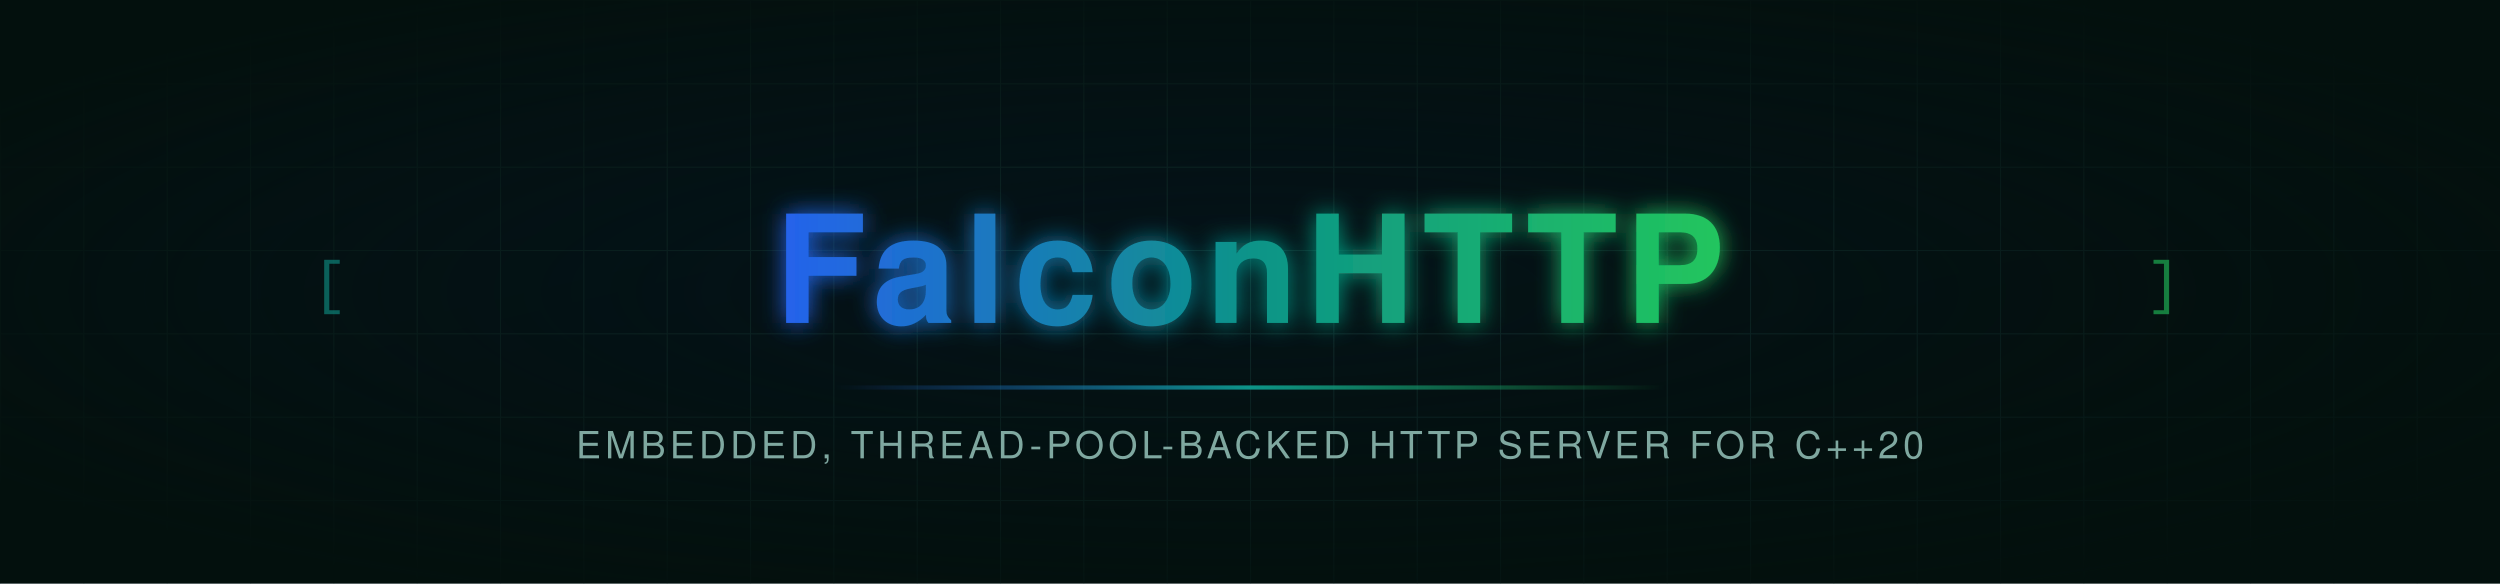
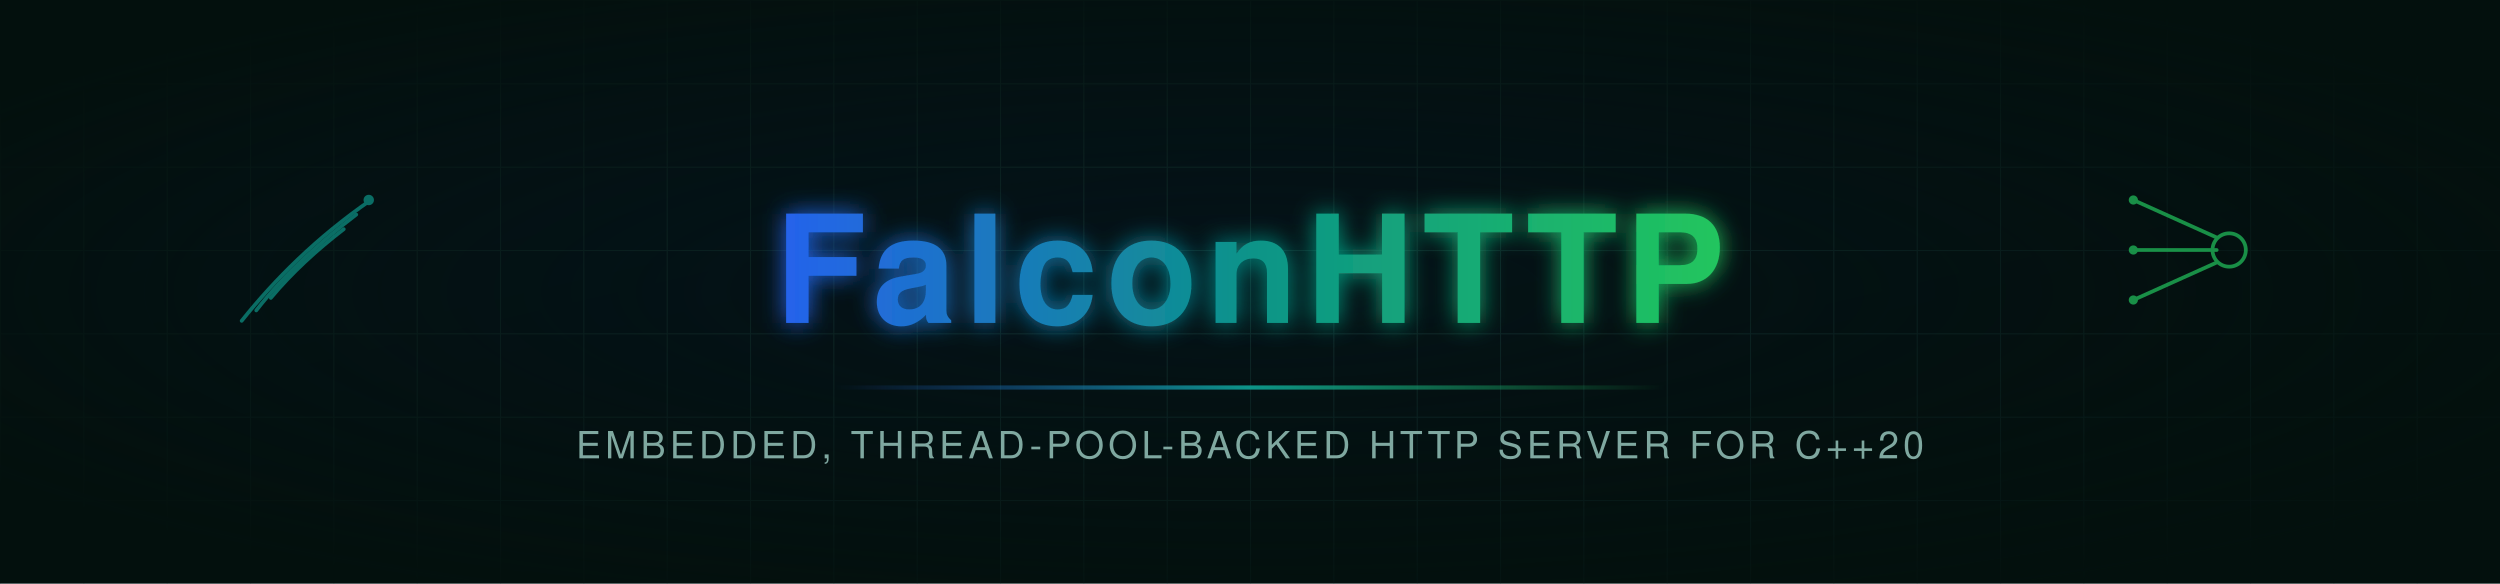
<svg xmlns="http://www.w3.org/2000/svg" width="1200" height="280" viewBox="0 0 1200 280">
  <defs>
    <linearGradient id="bg" x1="0%" y1="0%" x2="100%" y2="100%">
      <stop offset="0%" stop-color="#051422" />
      <stop offset="100%" stop-color="#03100D" />
    </linearGradient>
    <linearGradient id="titleGradient" x1="0%" y1="0%" x2="100%" y2="0%">
      <stop offset="0%" stop-color="#2563EB" />
      <stop offset="50%" stop-color="#0D9488" />
      <stop offset="100%" stop-color="#22C55E" />
    </linearGradient>
    <linearGradient id="lineGradient" x1="0%" y1="0%" x2="100%" y2="0%">
      <stop offset="0%" stop-color="#2563EB" stop-opacity="0" />
      <stop offset="50%" stop-color="#0D9488" stop-opacity="1" />
      <stop offset="100%" stop-color="#22C55E" stop-opacity="0" />
    </linearGradient>
    <filter id="glow" x="-50%" y="-50%" width="200%" height="200%">
      <feGaussianBlur stdDeviation="6" result="blur" />
      <feMerge>
        <feMergeNode in="blur" />
        <feMergeNode in="SourceGraphic" />
      </feMerge>
    </filter>
    <pattern id="grid" width="40" height="40" patternUnits="userSpaceOnUse">
      <path d="M 40 0 L 0 0 0 40" fill="none" stroke="#0F2A2B" stroke-width="1" />
    </pattern>
    <radialGradient id="fade" cx="50%" cy="50%" r="60%">
      <stop offset="0%" stop-color="#03100D" stop-opacity="0" />
      <stop offset="100%" stop-color="#03100D" stop-opacity="1" />
    </radialGradient>
  </defs>
  <rect width="1200" height="280" fill="url(#bg)" />
  <rect width="1200" height="280" fill="url(#grid)" />
  <rect width="1200" height="280" fill="url(#fade)" />
-   <text x="150" y="145" font-family="'Courier New', monospace" font-size="28" fill="#0D9488" opacity="0.6">[</text>
-   <text x="1030" y="145" font-family="'Courier New', monospace" font-size="28" fill="#22C55E" opacity="0.6">]</text>
+   <g transform="translate(112,92)" fill="none" stroke="#0D9488" stroke-width="1.8" opacity="0.7" stroke-linecap="round">
+     <path d="M4 62 C 20 42, 40 22, 66 4" />
+     <path d="M11 57 C 25 39, 42 24, 59 11" />
+     <path d="M18 51 C 28 39, 40 28, 53 18" />
+     <circle cx="65" cy="4" r="2.5" fill="#0D9488" stroke="none" />
+   </g>
+   <g transform="translate(1024,90)" fill="none" stroke="#22C55E" stroke-width="1.8" opacity="0.7" stroke-linecap="round">
+     <line x1="0" y1="6" x2="40" y2="24" />
+     <line x1="0" y1="30" x2="40" y2="30" />
+     <line x1="0" y1="54" x2="40" y2="36" />
+     <circle cx="0" cy="6" r="2.2" fill="#22C55E" stroke="none" />
+     <circle cx="0" cy="30" r="2.2" fill="#22C55E" stroke="none" />
+     <circle cx="0" cy="54" r="2.2" fill="#22C55E" stroke="none" />
+     <circle cx="46" cy="30" r="8" />
+   </g>
  <text x="600" y="155" text-anchor="middle" font-family="'Segoe UI', Helvetica, Arial, sans-serif" font-size="72" font-weight="700" letter-spacing="4" fill="url(#titleGradient)" filter="url(#glow)">FalconHTTP</text>
  <rect x="400" y="185" width="400" height="2" fill="url(#lineGradient)" />
  <text x="600" y="220" text-anchor="middle" font-family="'Segoe UI', Helvetica, Arial, sans-serif" font-size="18" letter-spacing="2" fill="#7FA8A0">EMBEDDED, THREAD-POOL-BACKED HTTP SERVER FOR C++20</text>
</svg>
